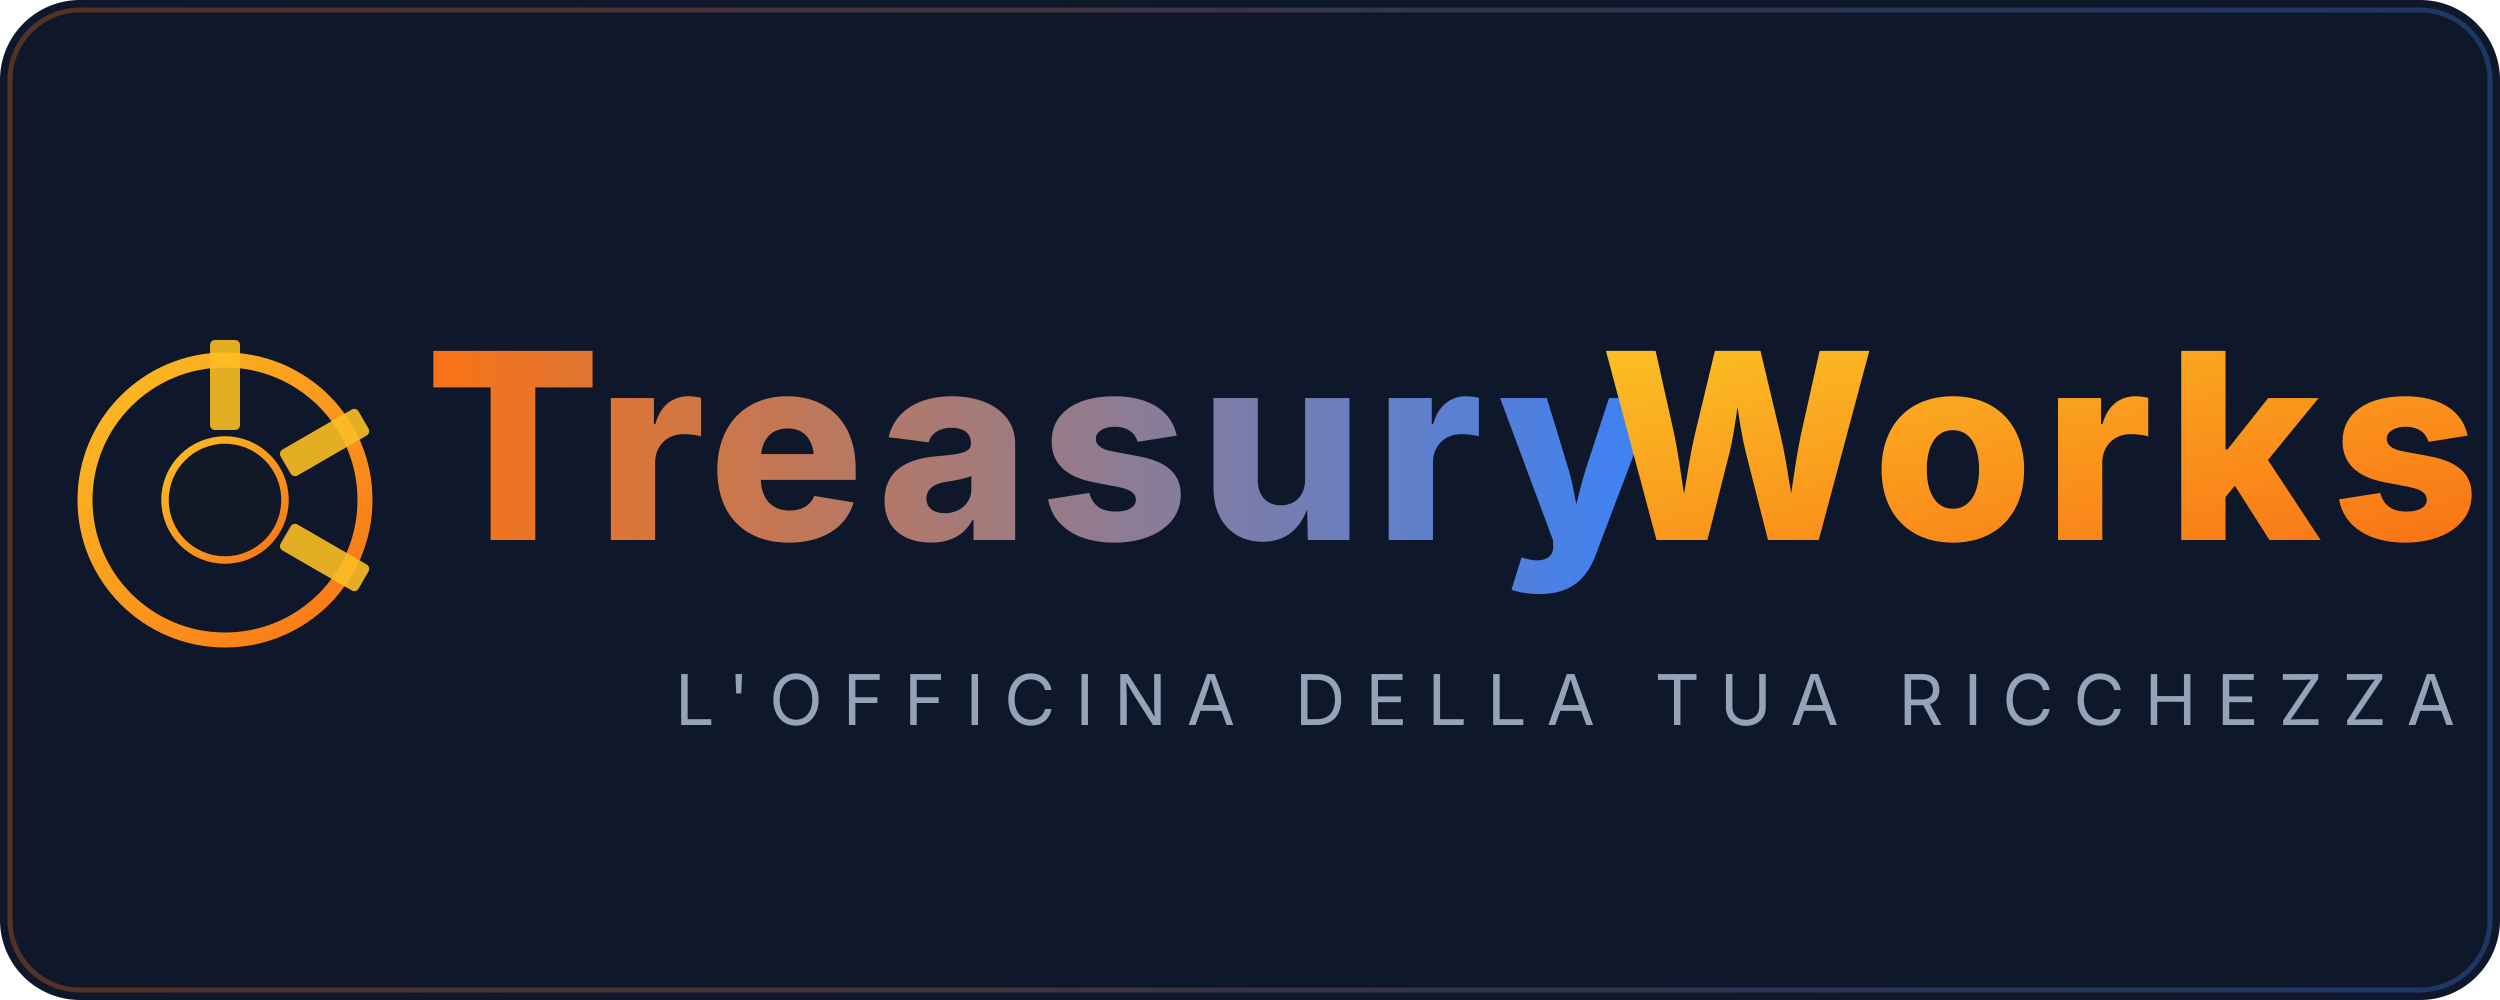
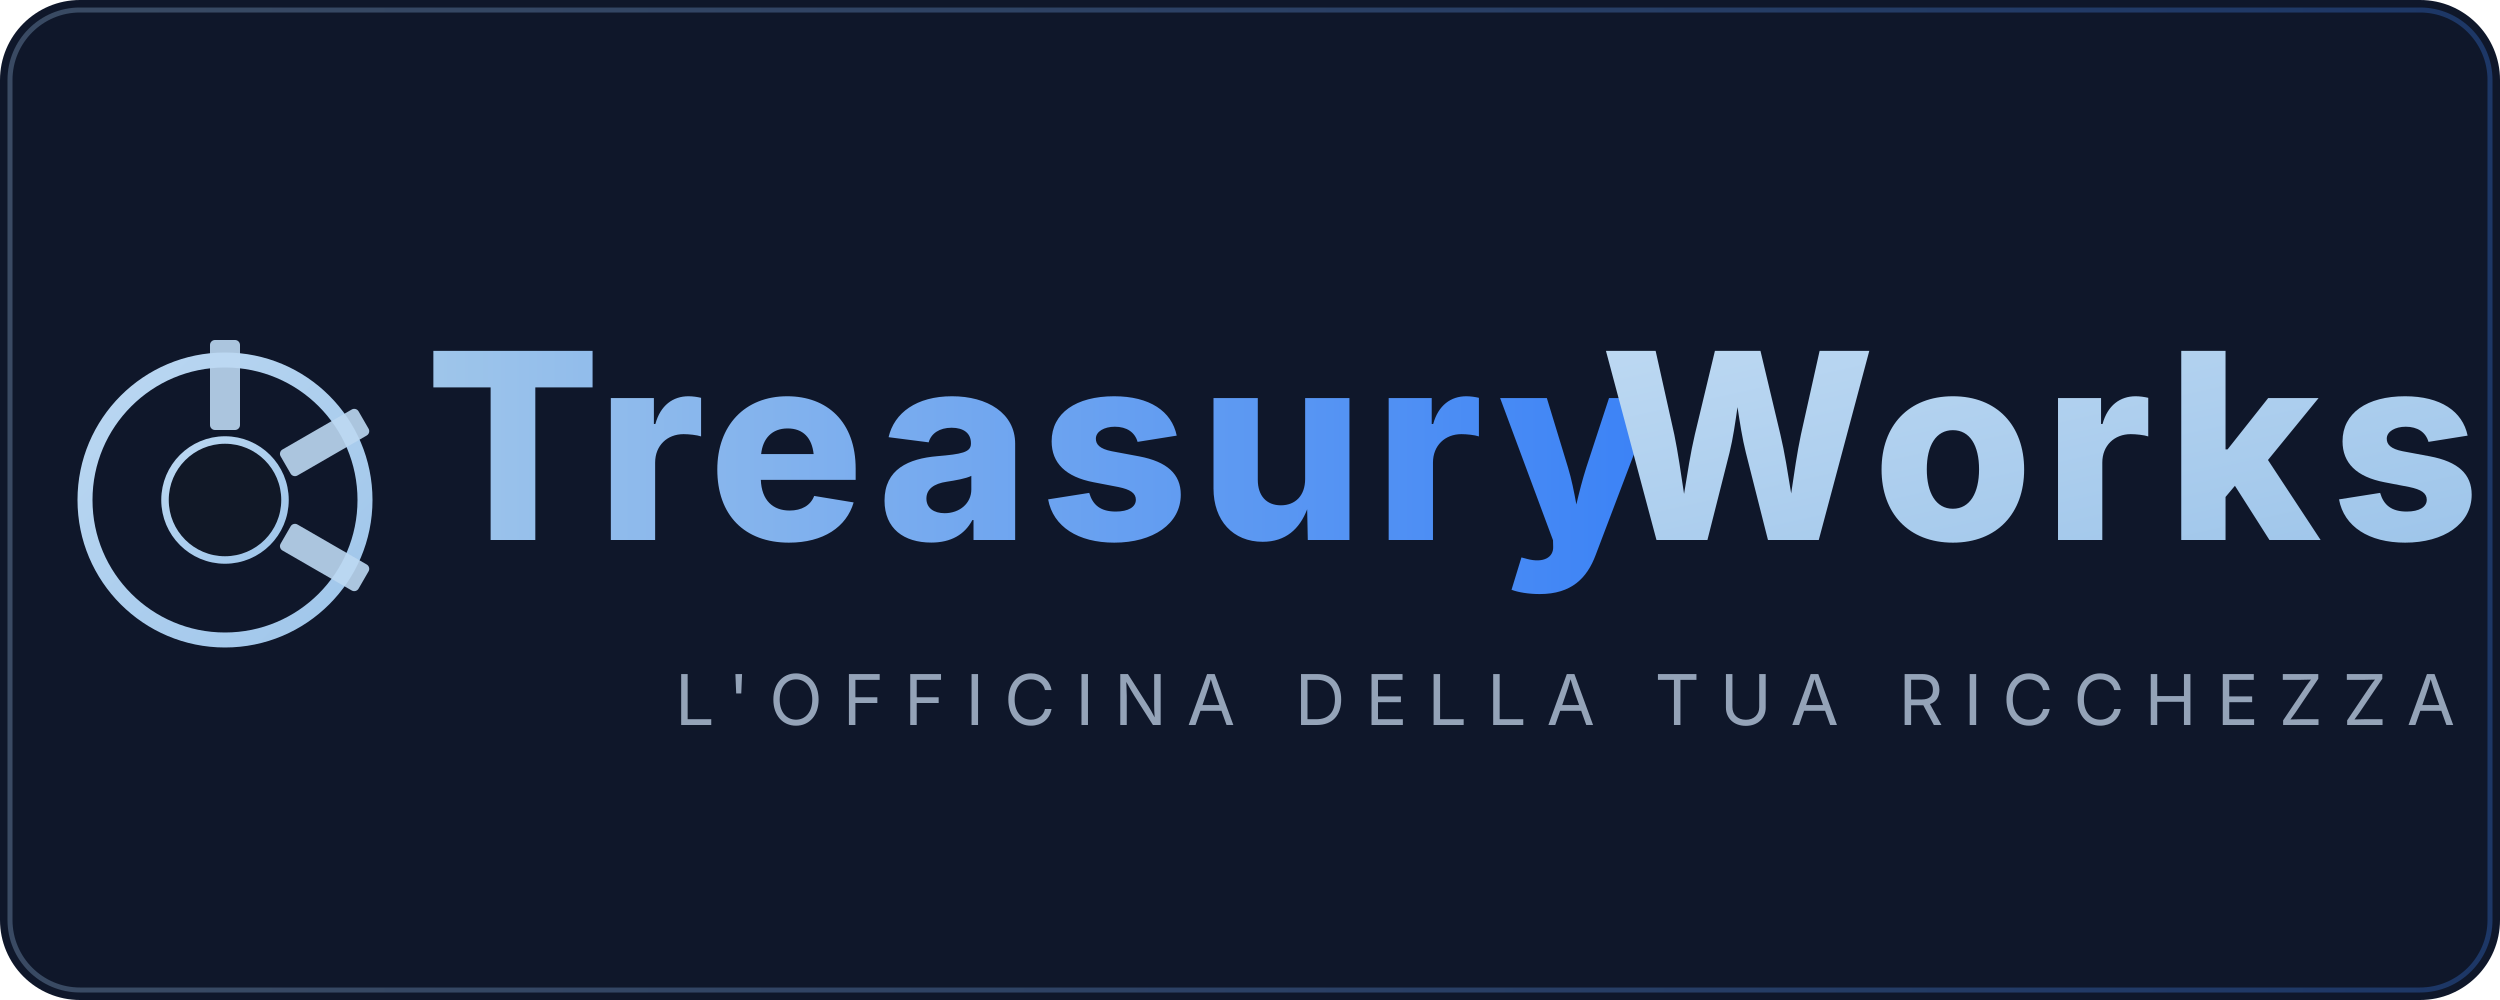
<svg xmlns="http://www.w3.org/2000/svg" viewBox="0 0 500 200" width="500" height="200">
  <defs>
    <linearGradient id="textGrad" x1="0%" y1="0%" x2="100%" y2="0%">
-       <stop offset="0%" style="stop-color:#f97316" />
+       <stop offset="0%" style="stop-color:#9ec5ea" />
      <stop offset="100%" style="stop-color:#3b82f6" />
    </linearGradient>
    <linearGradient id="accentGrad" x1="0%" y1="0%" x2="100%" y2="100%">
-       <stop offset="0%" style="stop-color:#fbbf24" />
-       <stop offset="100%" style="stop-color:#f97316" />
+       <stop offset="0%" style="stop-color:#bcd8f2" />
+       <stop offset="100%" style="stop-color:#9ec5ea" />
    </linearGradient>
  </defs>
  <rect width="500" height="200" rx="16" fill="#0f172a" />
  <rect x="2" y="2" width="496" height="196" rx="14" fill="none" stroke="url(#textGrad)" stroke-width="1" opacity="0.3" />
  <g transform="translate(45,100)">
    <circle r="28" fill="none" stroke="url(#accentGrad)" stroke-width="3" />
    <circle r="12" fill="#111827" stroke="url(#accentGrad)" stroke-width="1.5" />
-     <rect x="-3" y="-32" width="6" height="18" rx="1" fill="#fbbf24" opacity="0.9" />
-     <rect x="-3" y="-32" width="6" height="18" rx="1" fill="#fbbf24" opacity="0.9" transform="rotate(60)" />
-     <rect x="-3" y="-32" width="6" height="18" rx="1" fill="#fbbf24" opacity="0.9" transform="rotate(120)" />
+     <rect x="-3" y="-32" width="6" height="18" rx="1" fill="#bcd8f2" opacity="0.9" />
+     <rect x="-3" y="-32" width="6" height="18" rx="1" fill="#bcd8f2" opacity="0.9" transform="rotate(60)" />
+     <rect x="-3" y="-32" width="6" height="18" rx="1" fill="#bcd8f2" opacity="0.9" transform="rotate(120)" />
  </g>
  <text x="85" y="108" font-family="Inter, 'Segoe UI', Arial, sans-serif" font-size="52" font-weight="800" fill="url(#textGrad)" letter-spacing="2">
    Treasury
  </text>
  <text x="320" y="108" font-family="Inter, 'Segoe UI', Arial, sans-serif" font-size="52" font-weight="800" fill="url(#accentGrad)" letter-spacing="2">
    Works
  </text>
  <text x="135" y="145" font-family="Inter, 'Segoe UI', Arial, sans-serif" font-size="14" font-weight="400" fill="#94a3b8" letter-spacing="4">
    L'OFFICINA DELLA TUA RICCHEZZA
  </text>
  <line x1="135" y1="158" x2="380" y2="158" stroke="url(#accentGrad)" stroke-width="1.5" opacity="0.5" />
</svg>
